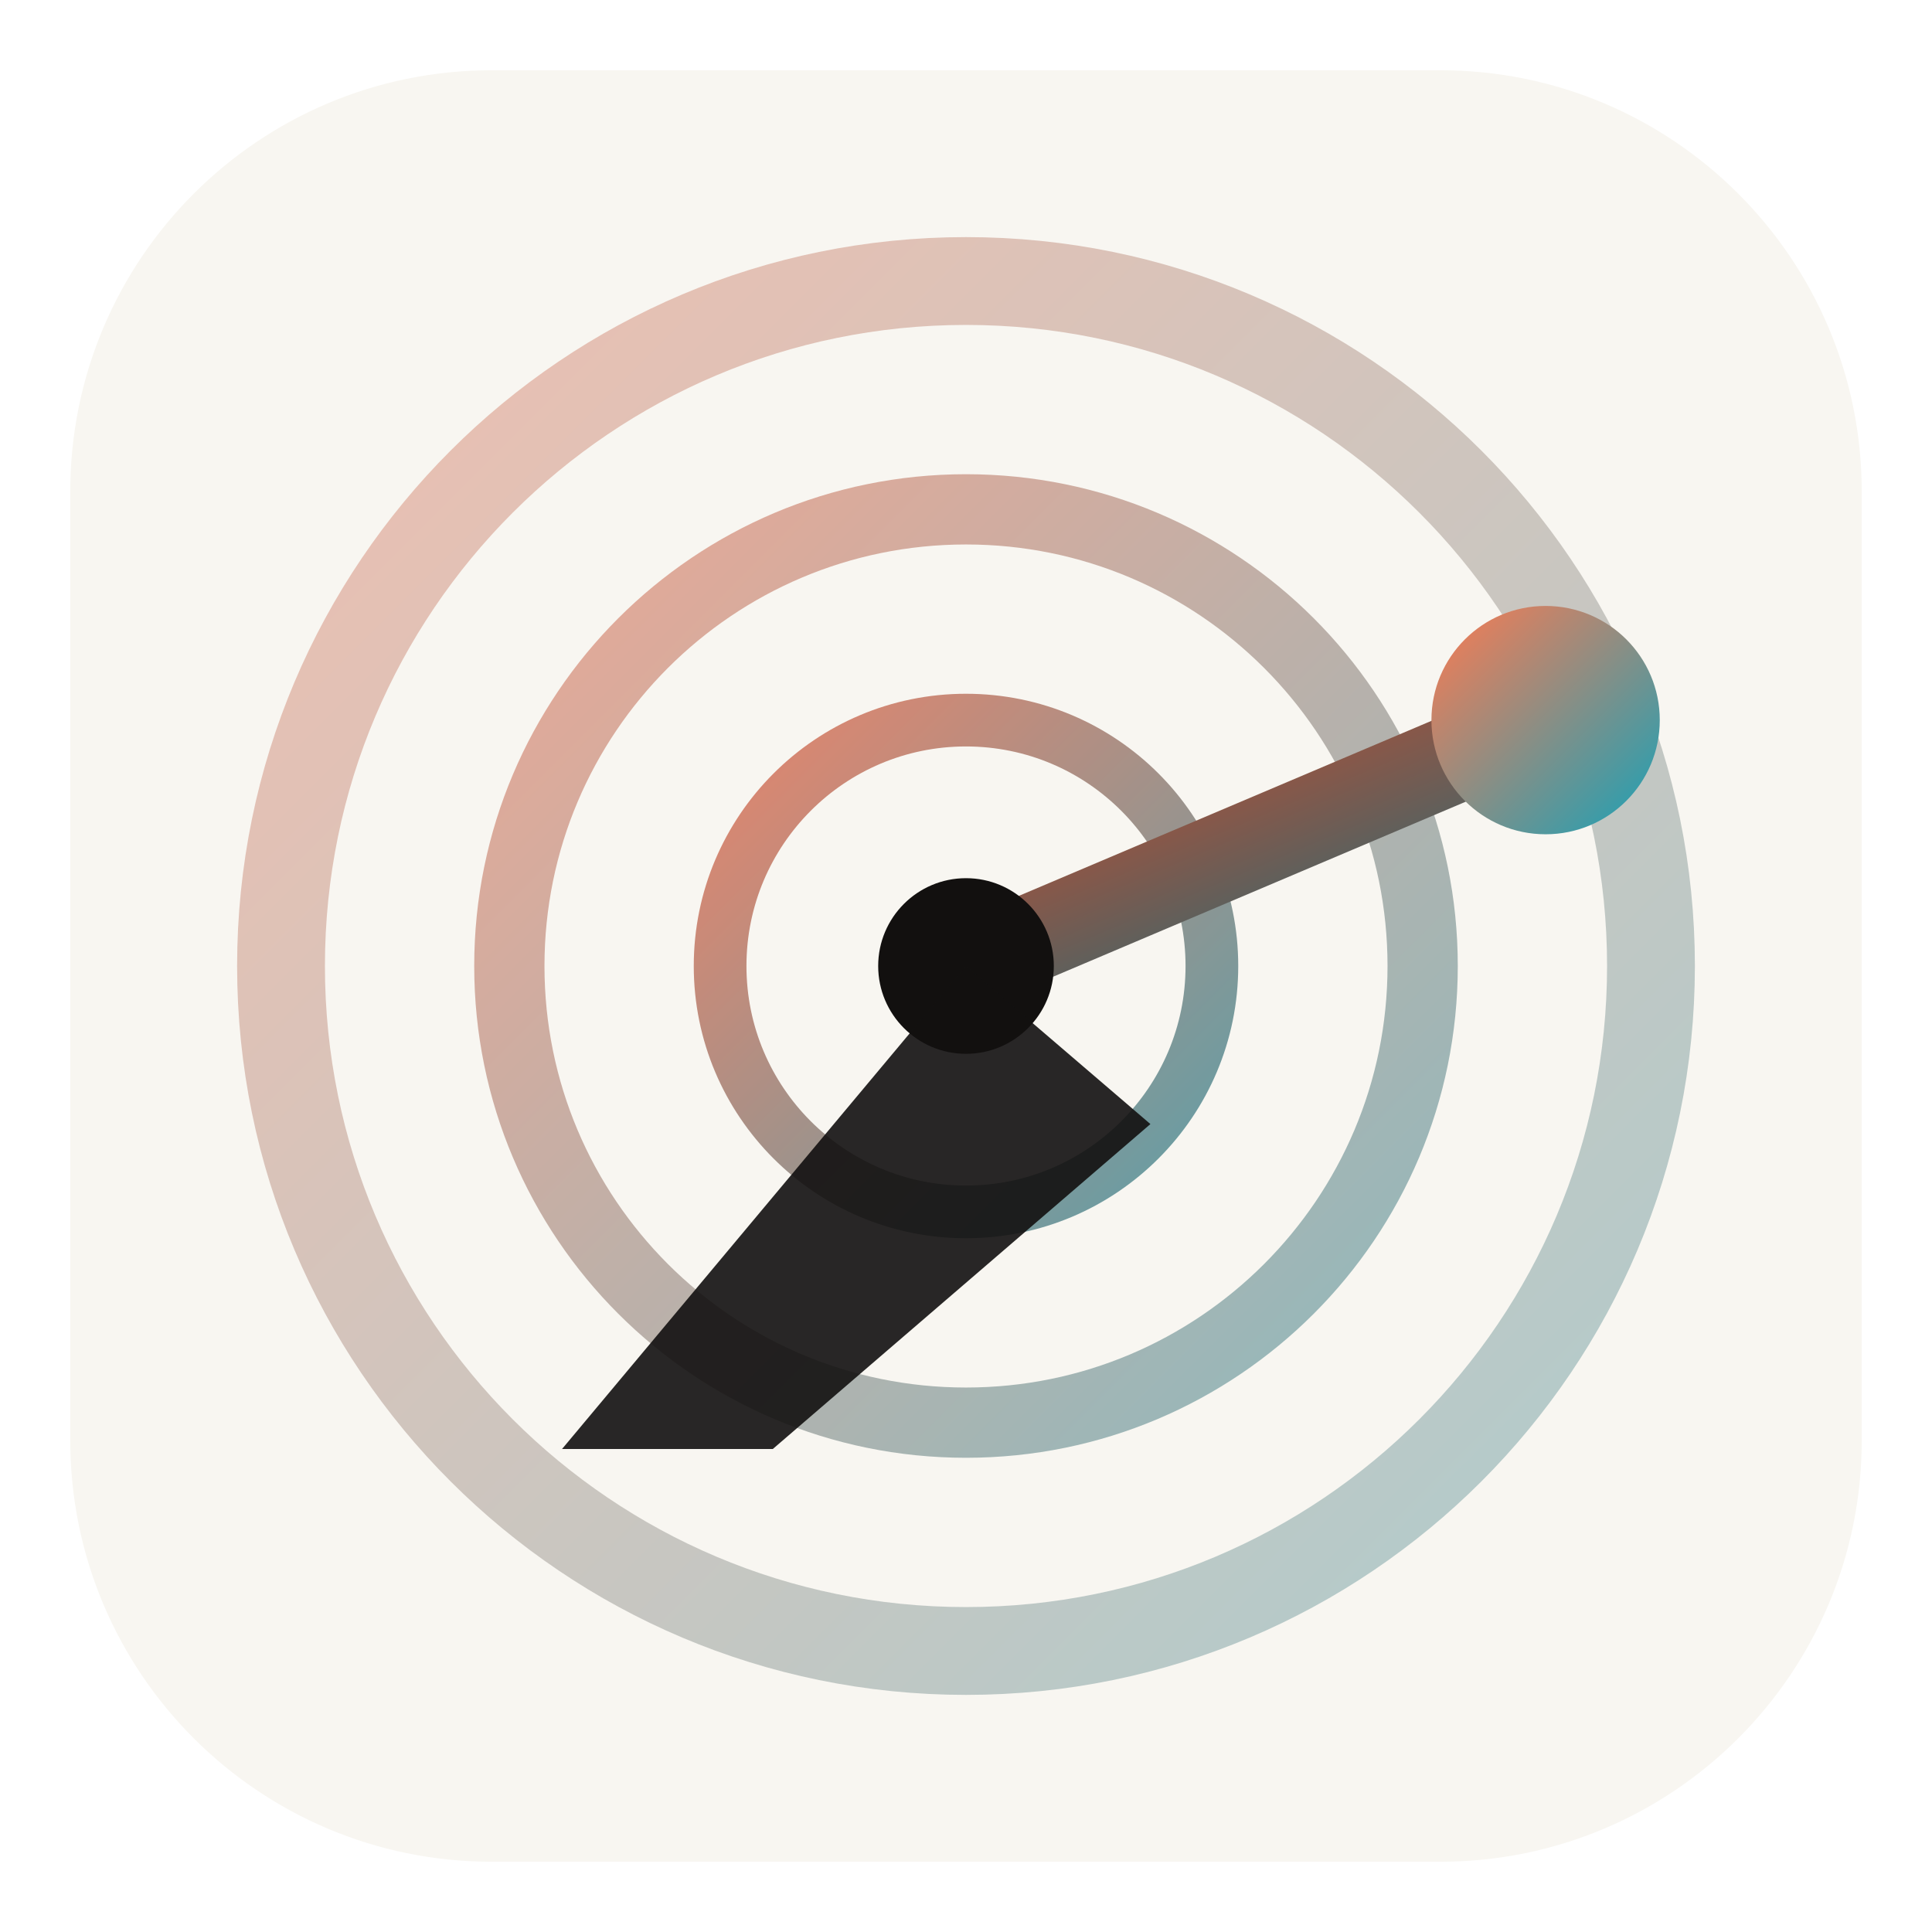
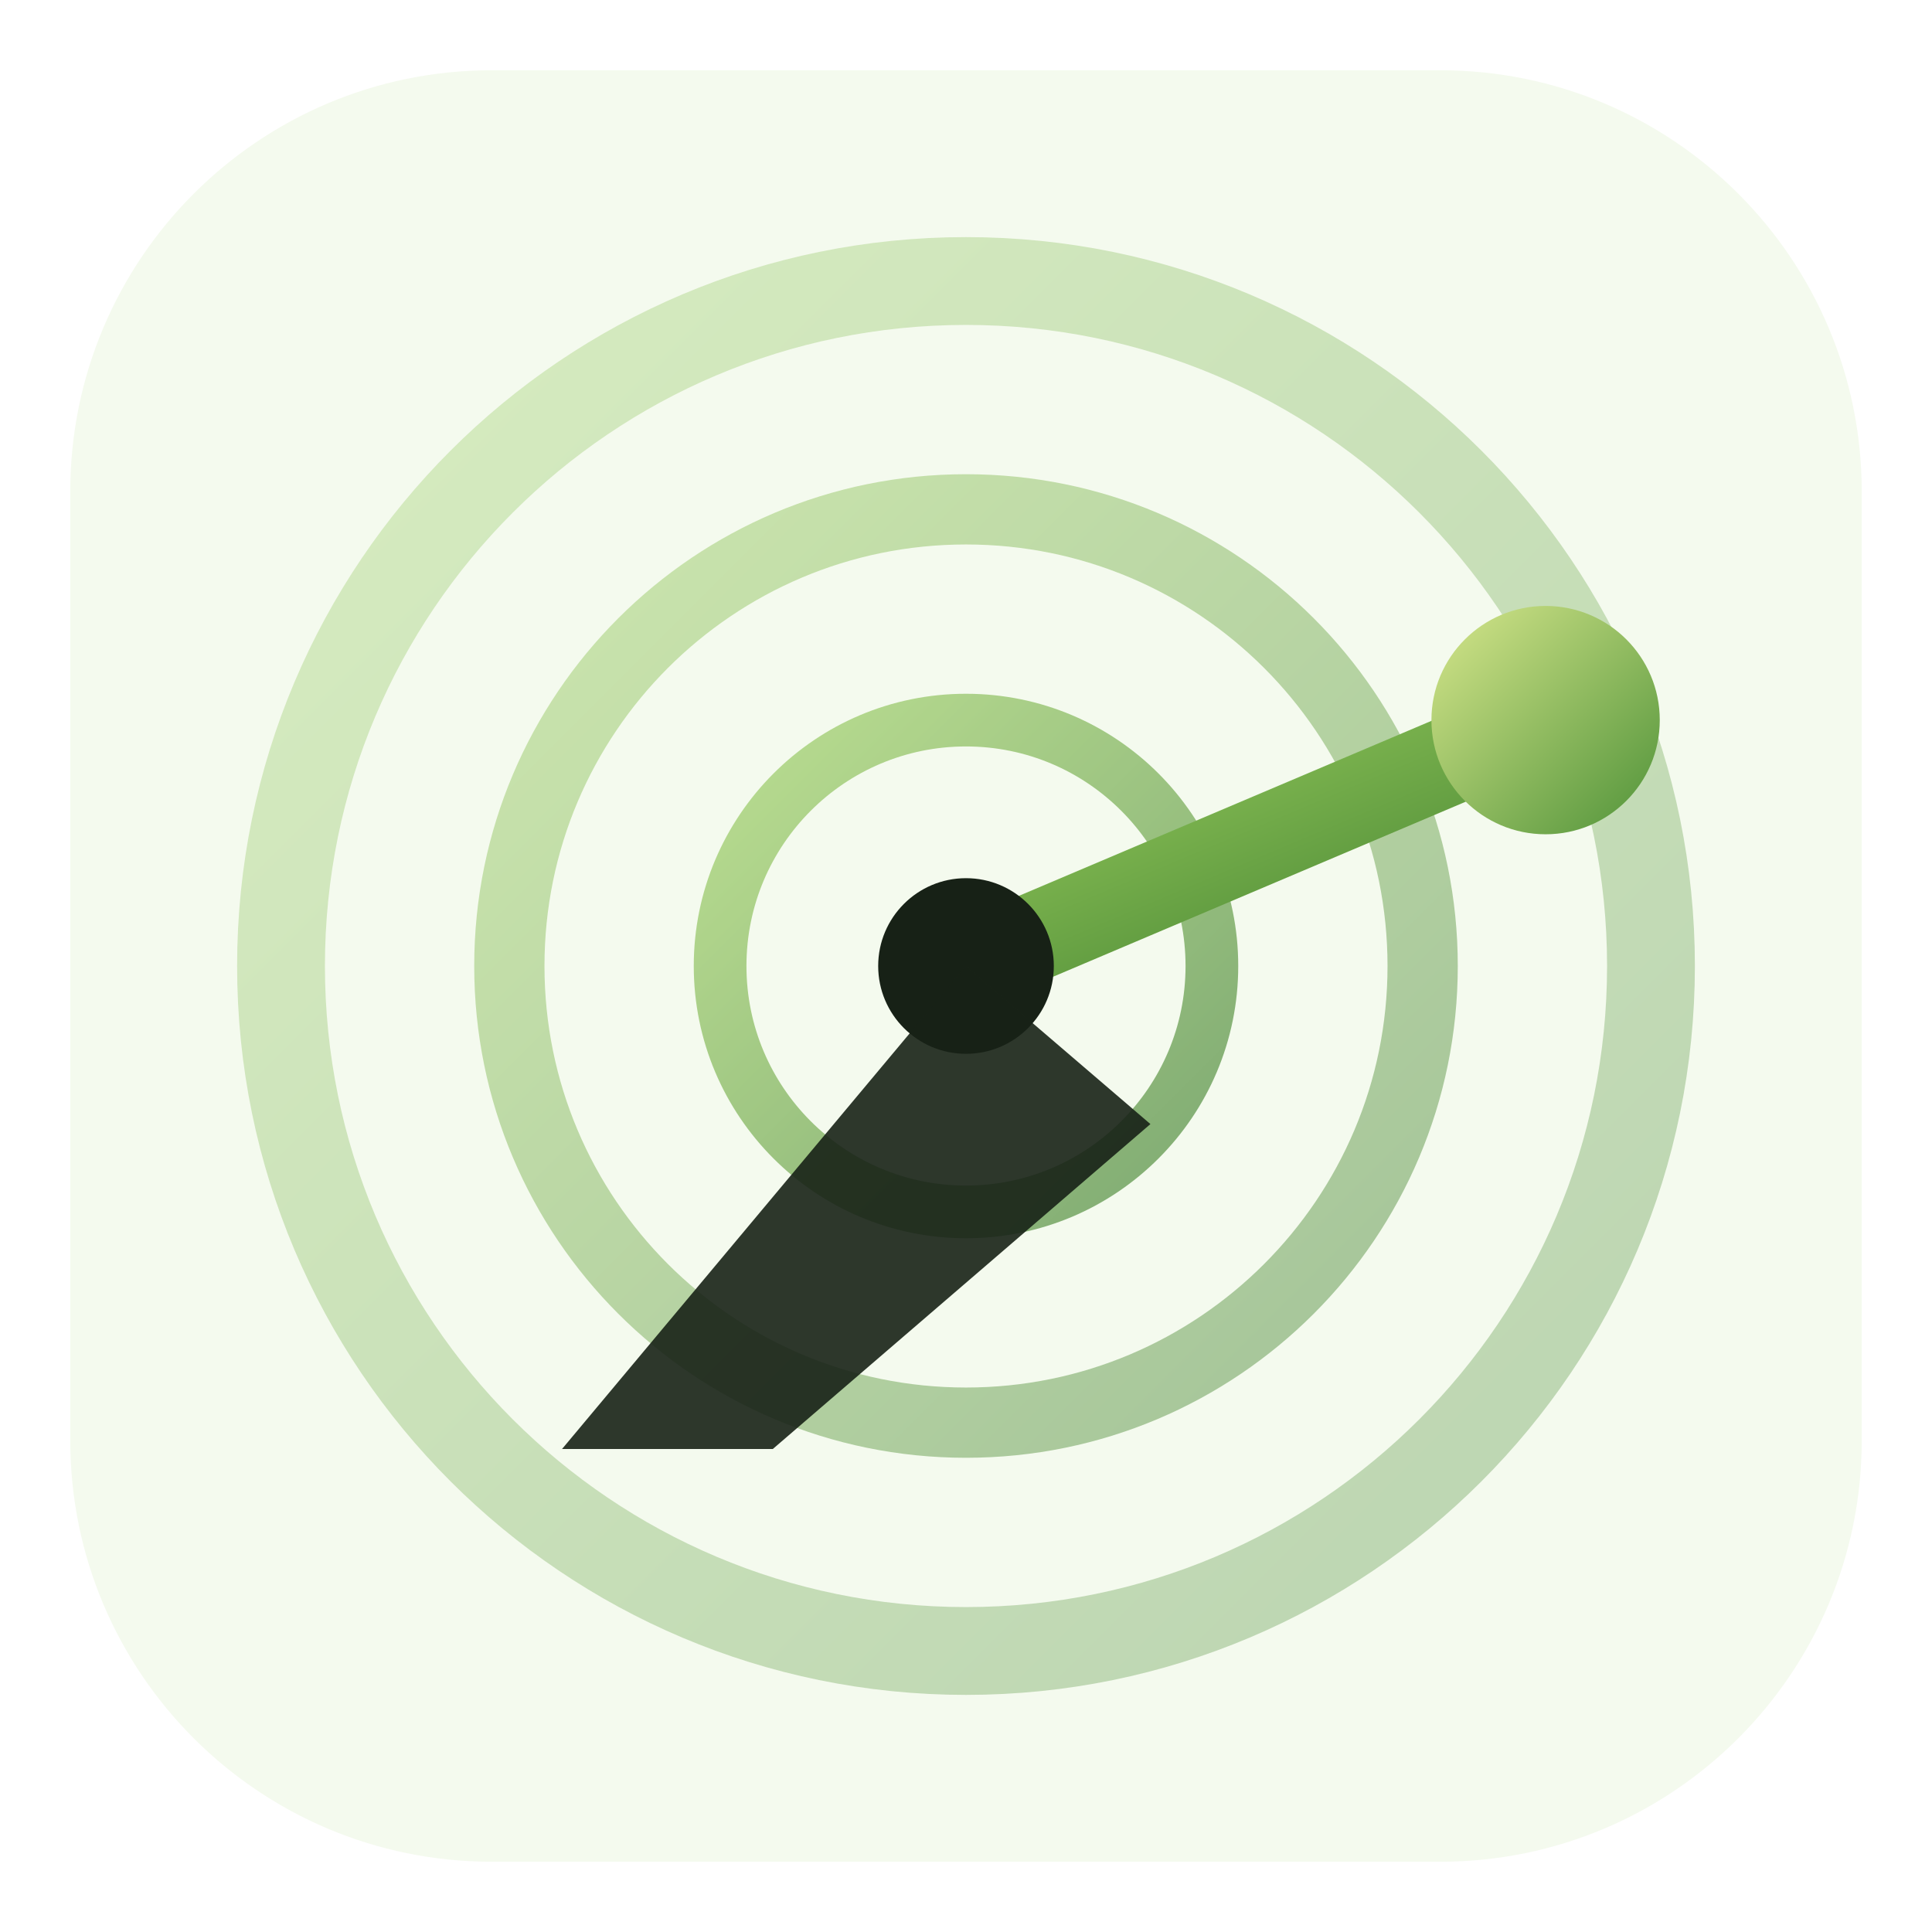
<svg xmlns="http://www.w3.org/2000/svg" viewBox="0 0 220 220" role="img" aria-labelledby="title desc">
  <defs>
    <linearGradient id="ring" x1="0%" y1="0%" x2="100%" y2="100%">
-       <stop offset="0%" stop-color="#d94825" />
-       <stop offset="100%" stop-color="#0f6f7f" />
+       <stop offset="0%" stop-color="#9ccf5f" />
+       <stop offset="100%" stop-color="#3f7f2f" />
    </linearGradient>
    <linearGradient id="dot" x1="0%" y1="0%" x2="100%" y2="100%">
-       <stop offset="0%" stop-color="#ff7a50" />
-       <stop offset="100%" stop-color="#17a2b8" />
+       <stop offset="0%" stop-color="#d7e78c" />
+       <stop offset="100%" stop-color="#4f9238" />
    </linearGradient>
  </defs>
-   <rect x="8" y="8" width="204" height="204" rx="48" fill="#f8f6f1" />
+   <rect x="8" y="8" width="204" height="204" rx="48" fill="#f4faee" />
  <circle cx="110" cy="110" r="78" fill="none" stroke="url(#ring)" stroke-width="10" opacity="0.32" />
  <circle cx="110" cy="110" r="52" fill="none" stroke="url(#ring)" stroke-width="8" opacity="0.45" />
  <circle cx="110" cy="110" r="28" fill="none" stroke="url(#ring)" stroke-width="6" opacity="0.65" />
  <path d="M110 110 L176 82" stroke="url(#ring)" stroke-width="10" stroke-linecap="round" />
  <circle cx="176" cy="82" r="13" fill="url(#dot)" />
-   <circle cx="110" cy="110" r="10" fill="#12100f" />
-   <path d="M64 165 L110 110 L131 128 L88 165 Z" fill="#12100f" opacity="0.9" />
+   <circle cx="110" cy="110" r="10" fill="#172116" />
+   <path d="M64 165 L110 110 L131 128 L88 165 Z" fill="#172116" opacity="0.9" />
</svg>
